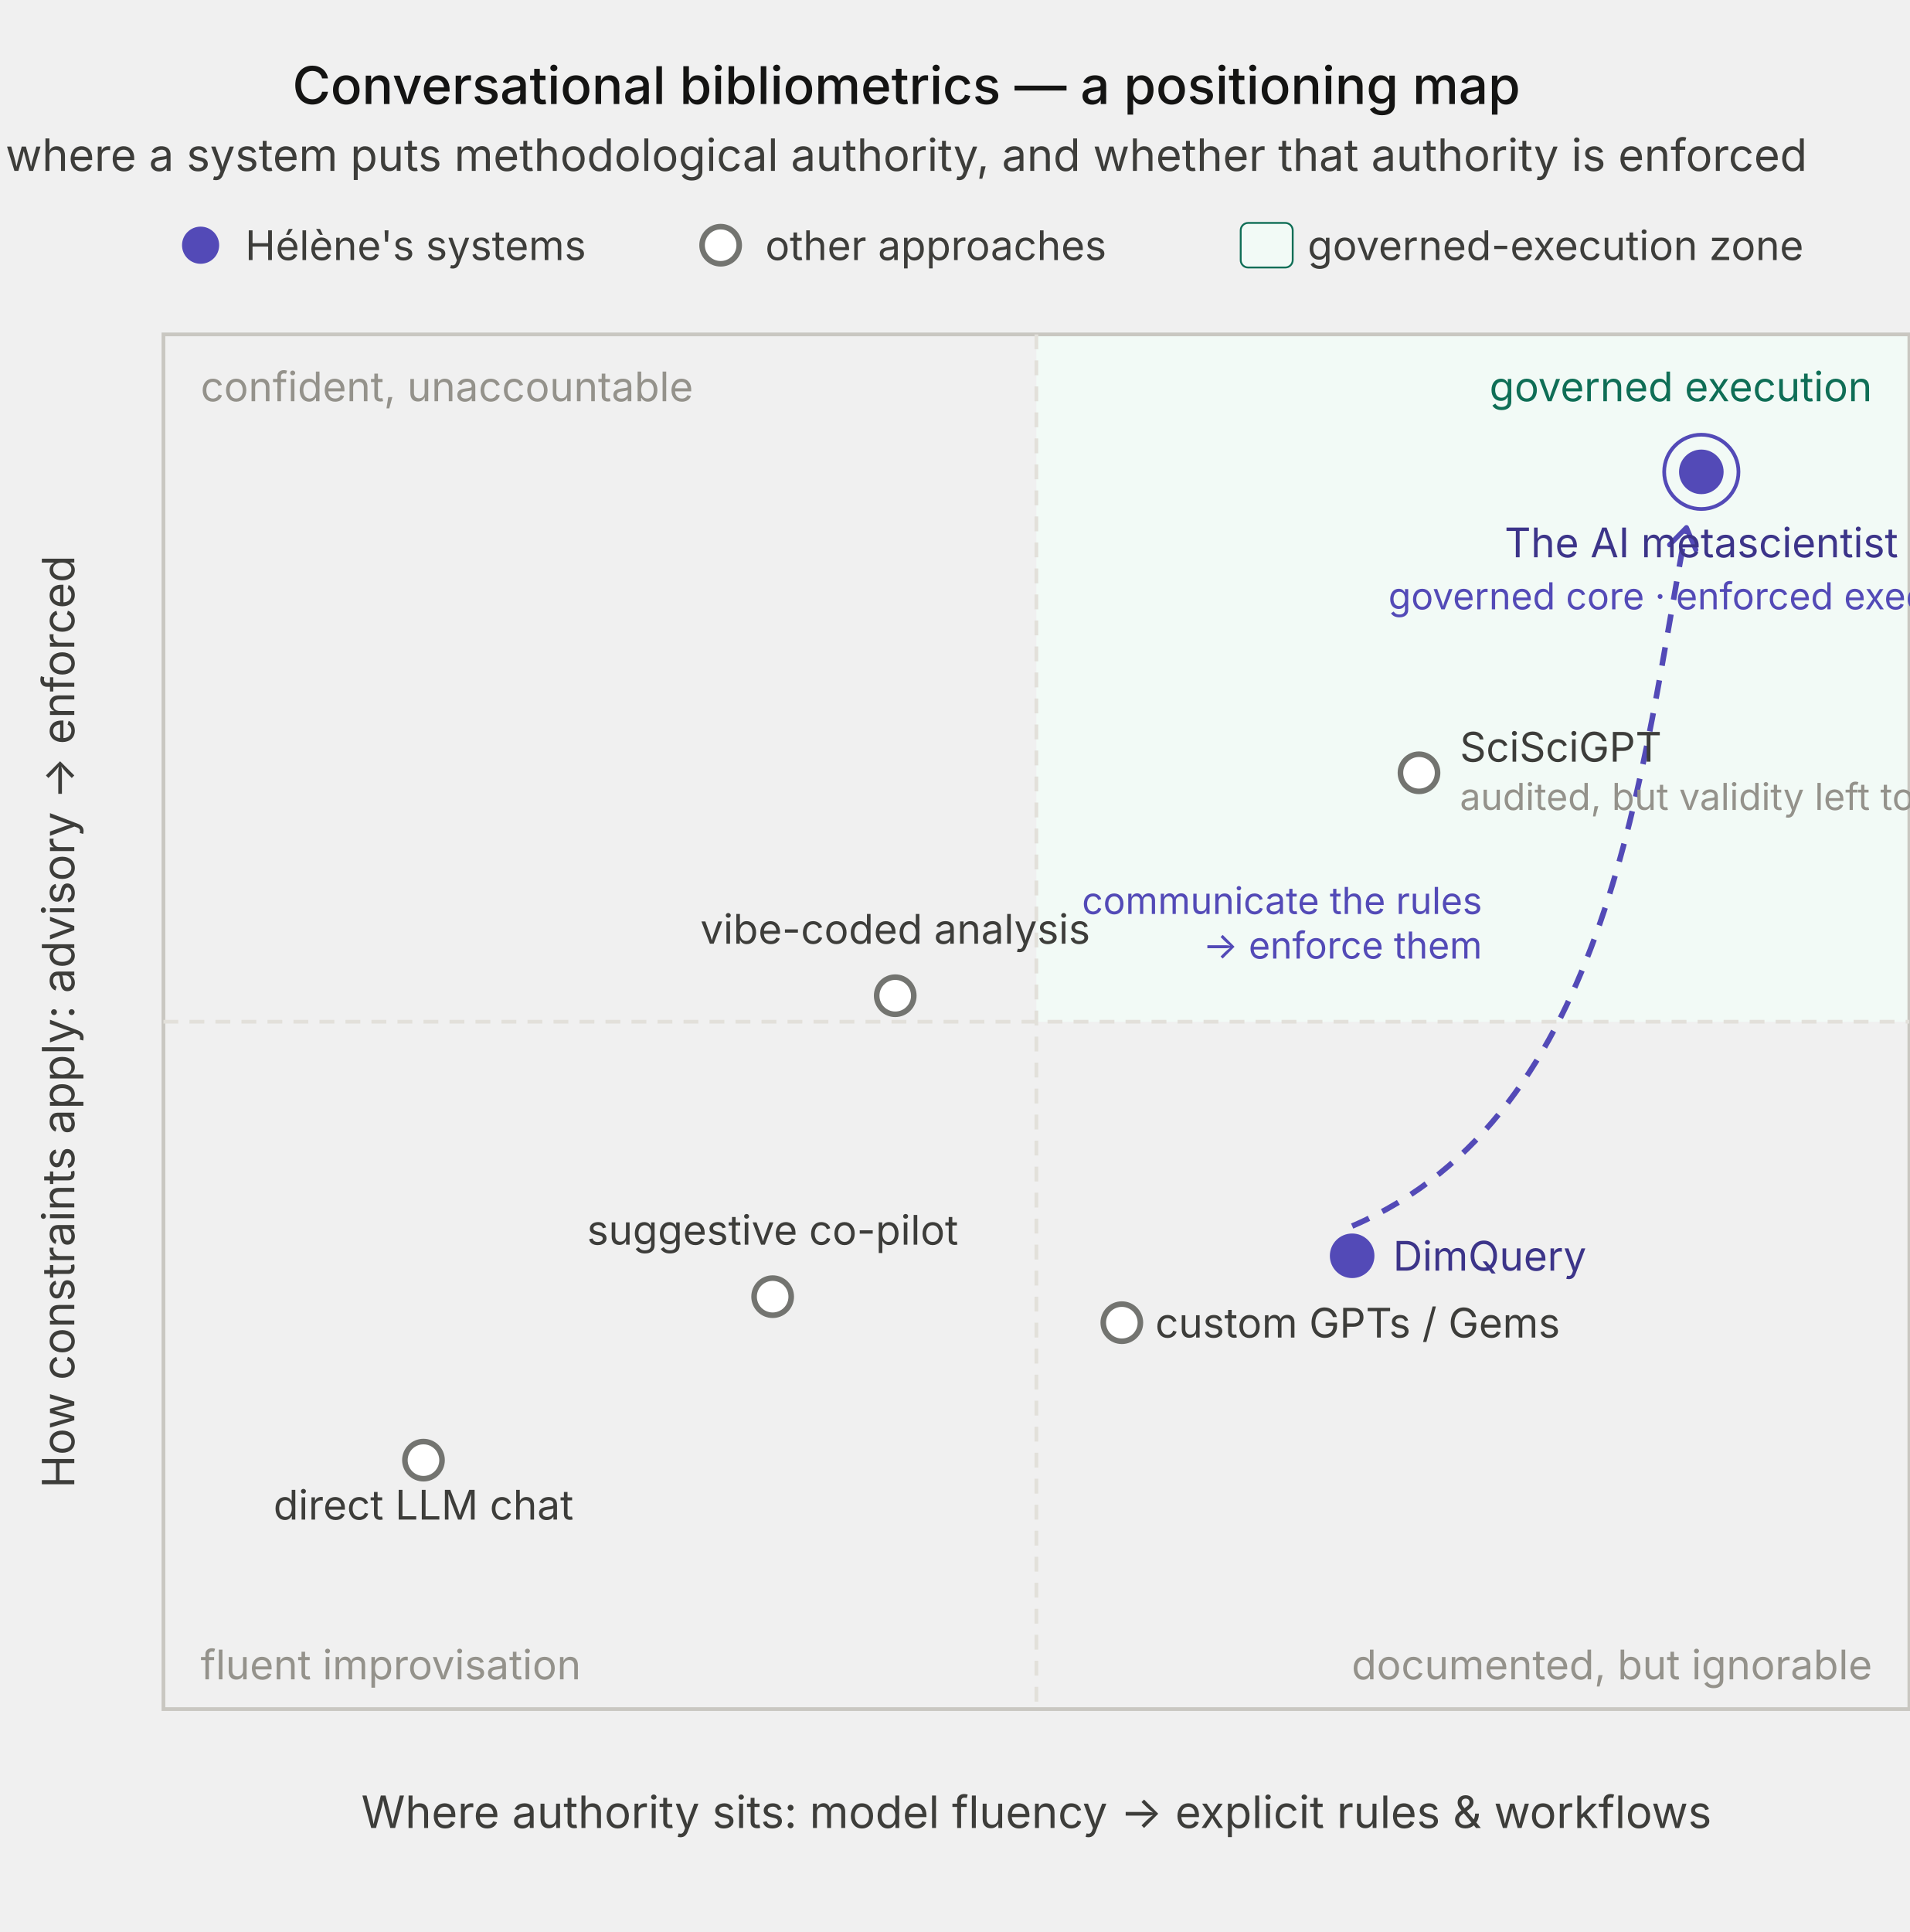
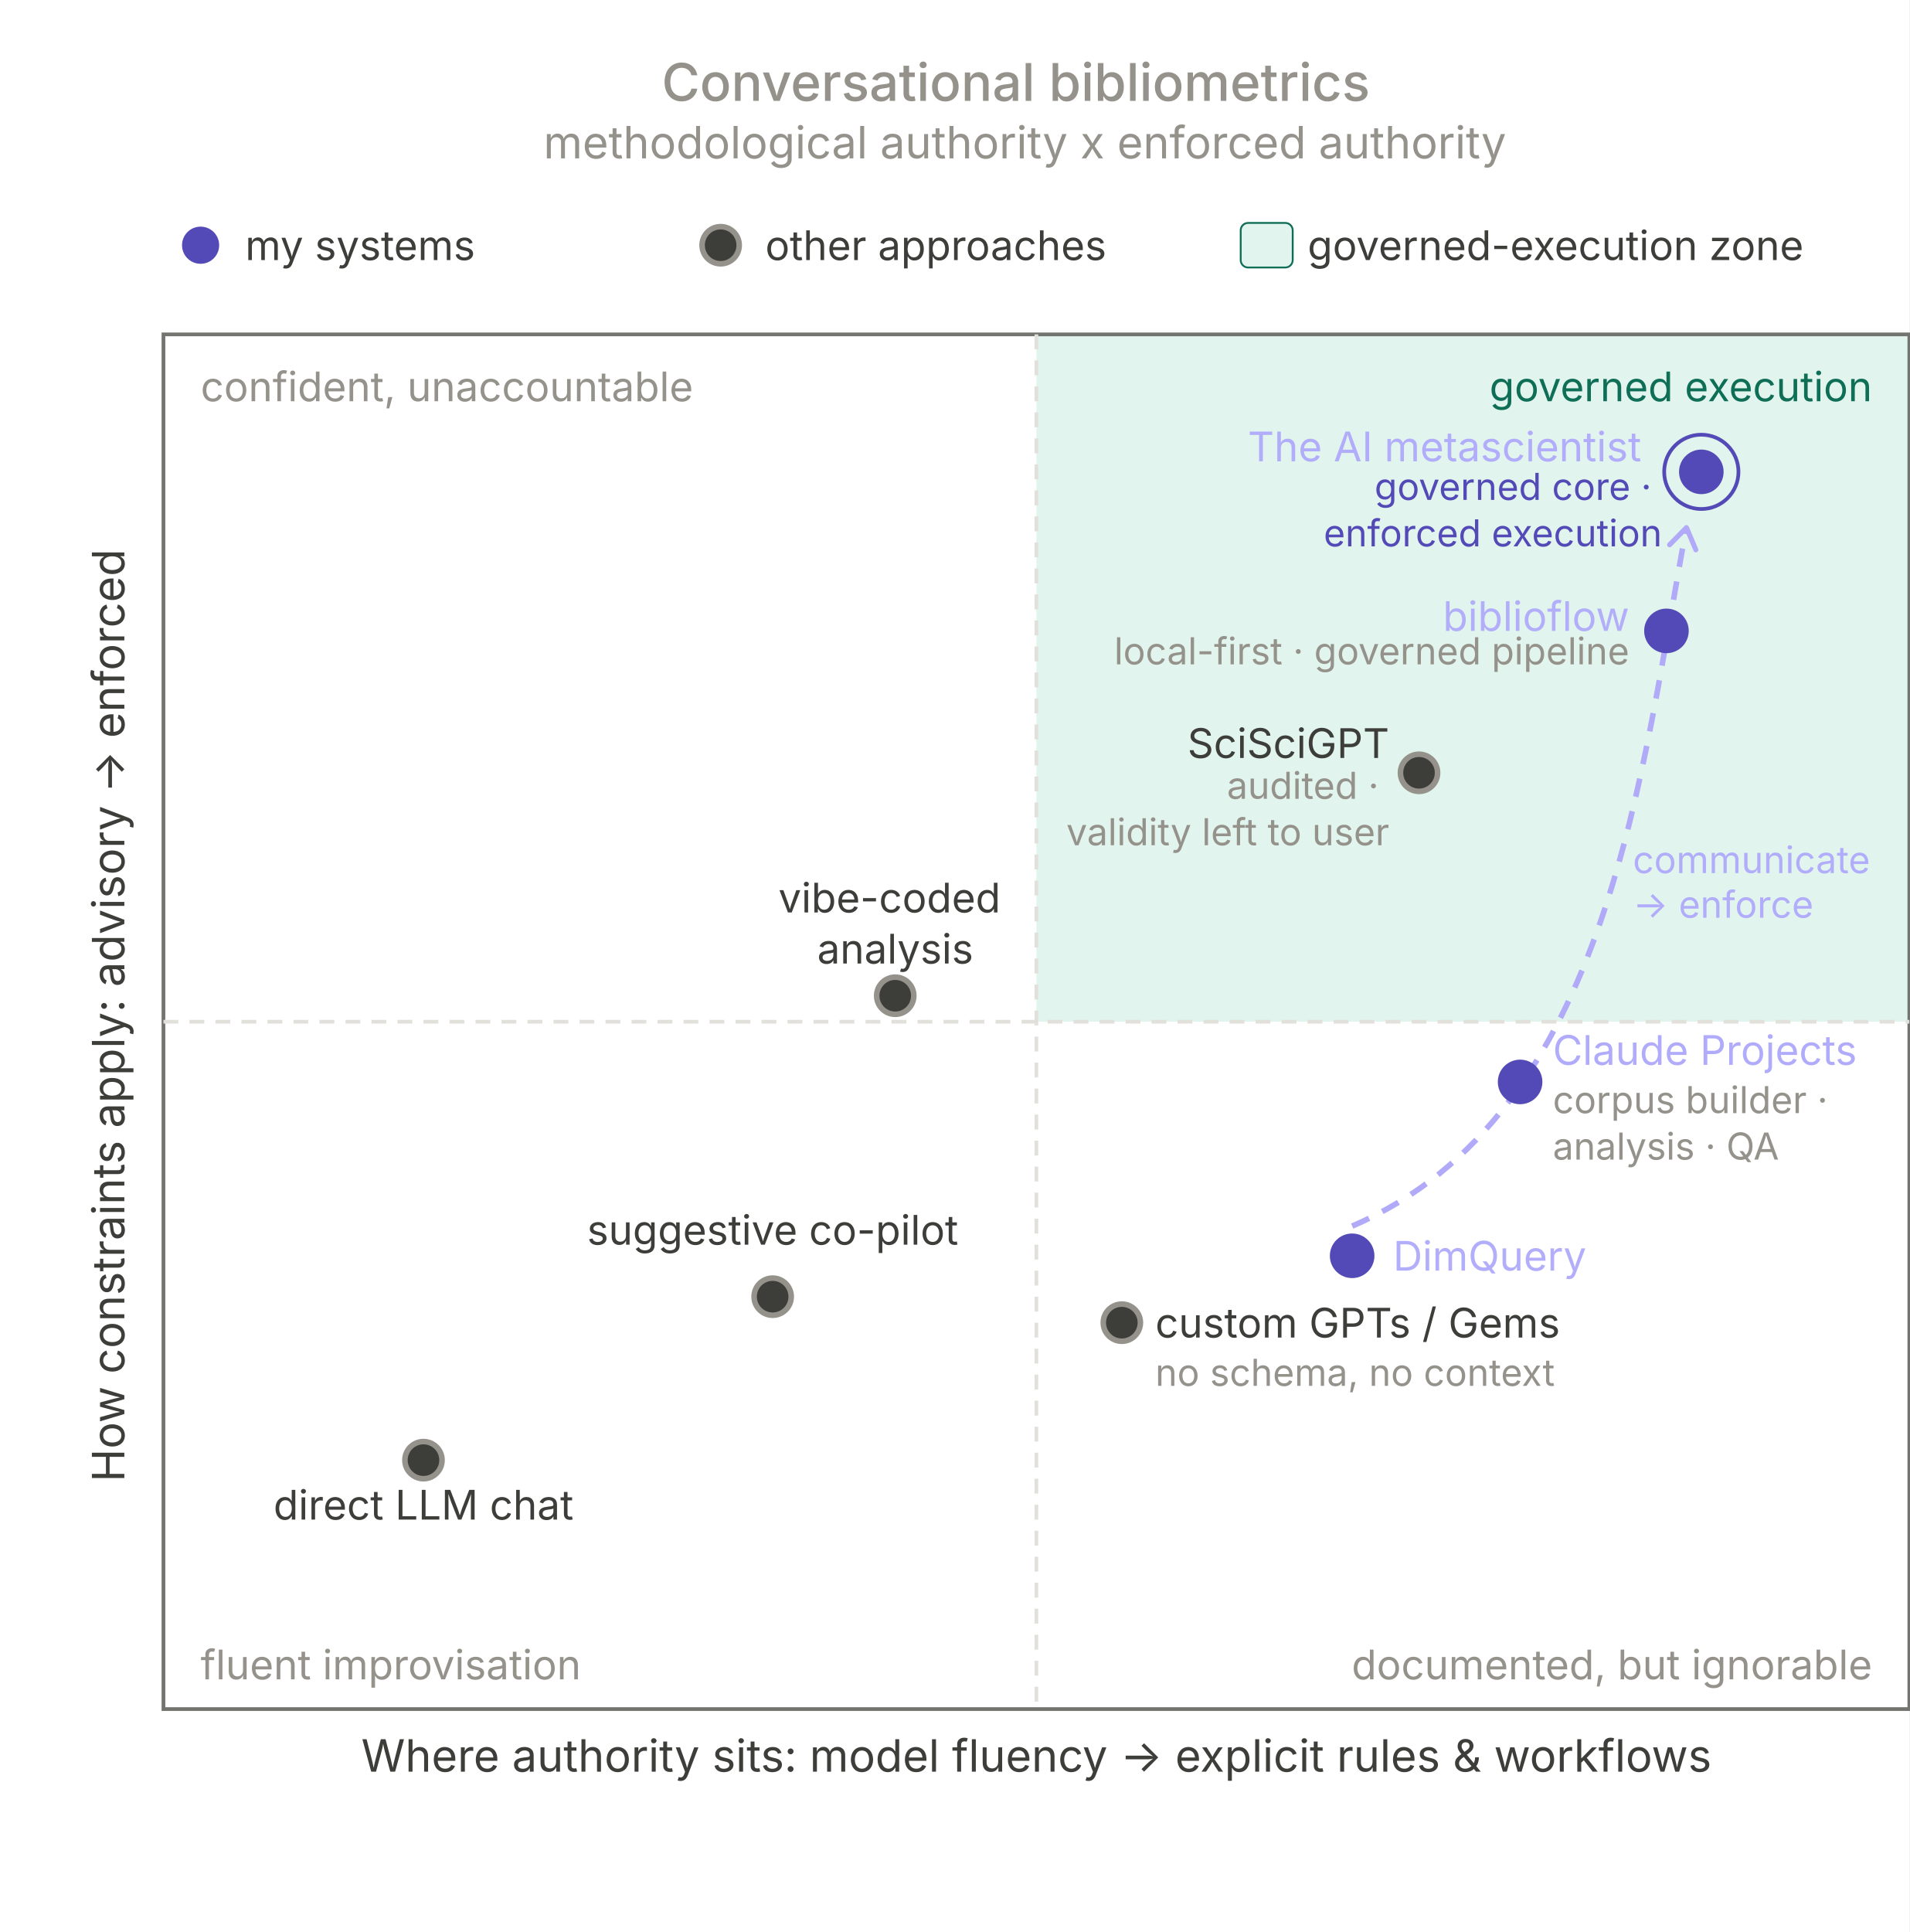
- <svg xmlns="http://www.w3.org/2000/svg" width="100%" viewBox="106 0 514 520" role="img">
-   <defs>
+ <svg xmlns="http://www.w3.org/2000/svg" width="100%" viewBox="106 0 514 520" role="img" version="1.1" id="svg28">
+   <rect x="106" y="0" width="514" height="520" fill="#FFFFFF" id="rect1" />
+   <defs id="defs1">
    <marker id="arrow" viewBox="0 0 10 10" refX="8" refY="5" markerWidth="6" markerHeight="6" orient="auto-start-reverse">
-       <path d="M2 1L8 5L2 9" fill="none" stroke="context-stroke" stroke-width="1.5" stroke-linecap="round" stroke-linejoin="round" />
+       <path d="M2 1L8 5L2 9" fill="none" stroke="context-stroke" stroke-width="1.5" stroke-linecap="round" stroke-linejoin="round" id="path1" />
    </marker>
-     <style>
+     <style id="style1">
text{font-family:"Anthropic Sans",-apple-system,system-ui,"Segoe UI",sans-serif;}
.ttl{font-size:14px;font-weight:500;}
.sub{font-size:12px;font-weight:400;}
.sm{font-size:11px;font-weight:400;}
.nt{font-size:10px;font-weight:400;}
</style>
  </defs>
-   <text x="350" y="28" class="ttl" fill="#141413" text-anchor="middle">Conversational bibliometrics — a positioning map</text>
-   <text x="350" y="46" class="sub" fill="#3D3D3A" text-anchor="middle">where a system puts methodological authority, and whether that authority is enforced</text>
-   <circle cx="160" cy="66" r="5" fill="#534AB7" />
-   <text x="172" y="70" class="sm" fill="#3D3D3A">Hélène's systems</text>
-   <circle cx="300" cy="66" r="5" fill="#FFFFFF" stroke="#737470" stroke-width="1.5" />
-   <text x="312" y="70" class="sm" fill="#3D3D3A">other approaches</text>
-   <rect x="440" y="60" width="14" height="12" rx="2" fill="#F2FAF6" stroke="#0F6E56" stroke-width="0.5" />
-   <text x="458" y="70" class="sm" fill="#3D3D3A">governed-execution zone</text>
-   <rect x="385" y="90" width="235" height="185" fill="#F2FAF6" />
-   <rect x="150" y="90" width="470" height="370" fill="none" stroke="#C9C7C1" stroke-width="1" />
-   <line x1="385" y1="90" x2="385" y2="460" stroke="#E2E0DA" stroke-width="1" stroke-dasharray="4 3" />
-   <line x1="150" y1="275" x2="620" y2="275" stroke="#E2E0DA" stroke-width="1" stroke-dasharray="4 3" />
-   <text x="160" y="108" class="sm" fill="#94928B">confident, unaccountable</text>
-   <text x="610" y="108" class="sm" fill="#0F6E56" text-anchor="end">governed execution</text>
-   <text x="160" y="452" class="sm" fill="#94928B">fluent improvisation</text>
-   <text x="610" y="452" class="sm" fill="#94928B" text-anchor="end">documented, but ignorable</text>
-   <text x="385" y="492" class="sub" fill="#3D3D3A" text-anchor="middle">Where authority sits:  model fluency  →  explicit rules &amp; workflows</text>
-   <text x="126" y="275" class="sub" fill="#3D3D3A" text-anchor="middle" transform="rotate(-90 126 275)">How constraints apply:  advisory  →  enforced</text>
-   <path d="M470 330 C 540 300 548 205 560 142" fill="none" stroke="#534AB7" stroke-width="1.5" stroke-dasharray="5 4" marker-end="url(#arrow)" />
-   <text x="505" y="246" class="nt" fill="#534AB7" text-anchor="end">communicate the rules</text>
-   <text x="505" y="258" class="nt" fill="#534AB7" text-anchor="end">→ enforce them</text>
-   <circle cx="220" cy="393" r="5" fill="#FFFFFF" stroke="#737470" stroke-width="1.5" />
-   <text x="220" y="409" class="sm" fill="#3D3D3A" text-anchor="middle">direct LLM chat</text>
-   <circle cx="314" cy="349" r="5" fill="#FFFFFF" stroke="#737470" stroke-width="1.5" />
-   <text x="314" y="335" class="sm" fill="#3D3D3A" text-anchor="middle">suggestive co-pilot</text>
-   <circle cx="408" cy="356" r="5" fill="#FFFFFF" stroke="#737470" stroke-width="1.5" />
-   <text x="417" y="360" class="sm" fill="#3D3D3A">custom GPTs / Gems</text>
-   <circle cx="347" cy="268" r="5" fill="#FFFFFF" stroke="#737470" stroke-width="1.5" />
-   <text x="347" y="254" class="sm" fill="#3D3D3A" text-anchor="middle">vibe-coded analysis</text>
-   <circle cx="488" cy="208" r="5" fill="#FFFFFF" stroke="#737470" stroke-width="1.5" />
-   <text x="499" y="205" class="sm" fill="#3D3D3A">SciSciGPT</text>
-   <text x="499" y="218" class="nt" fill="#94928B">audited, but validity left to user</text>
-   <circle cx="470" cy="338" r="6" fill="#534AB7" />
-   <text x="481" y="342" class="sm" fill="#3C3489">DimQuery</text>
-   <circle cx="564" cy="127" r="6" fill="#534AB7" />
-   <circle cx="564" cy="127" r="10" fill="none" stroke="#534AB7" stroke-width="1" />
-   <text x="564" y="150" class="sm" fill="#3C3489" text-anchor="middle" font-weight="500">The AI metascientist</text>
-   <text x="564" y="164" class="nt" fill="#534AB7" text-anchor="middle">governed core · enforced execution</text>
+   <text x="379.469" y="27.158" class="ttl" fill="#141413" text-anchor="middle" id="text1" style="fill:#94928B">Conversational bibliometrics</text>
+   <text x="381.891" y="42.632" class="sub" fill="#3D3D3A" text-anchor="middle" id="text2" style="fill:#94928B">methodological authority x enforced authority</text>
+   <circle cx="160" cy="66" r="5" fill="#534AB7" id="circle2" />
+   <text x="172" y="70" class="sm" fill="#3d3d3a" id="text3">my systems</text>
+   <circle cx="300" cy="66" r="5" fill="#3D3D3A" stroke="#94928B" stroke-width="1.5" id="circle3" />
+   <text x="312" y="70" class="sm" fill="#3D3D3A" id="text4">other approaches</text>
+   <rect x="440" y="60" width="14" height="12" rx="2" fill="#E1F5EE" stroke="#0F6E56" stroke-width="0.5" id="rect4" />
+   <text x="458" y="70" class="sm" fill="#3D3D3A" id="text5">governed-execution zone</text>
+   <rect x="385" y="90" width="235" height="185" fill="#E1F5EE" id="rect5" />
+   <rect x="150" y="90" width="470" height="370" fill="none" stroke="#737470" stroke-width="1" id="rect6" />
+   <line x1="385" y1="90" x2="385" y2="460" stroke="#E2E0DA" stroke-width="1" stroke-dasharray="4 3" id="line6" />
+   <line x1="150" y1="275" x2="620" y2="275" stroke="#E2E0DA" stroke-width="1" stroke-dasharray="4 3" id="line7" />
+   <text x="160" y="108" class="sm" fill="#94928B" id="text7">confident, unaccountable</text>
+   <text x="610" y="108" class="sm" fill="#0F6E56" text-anchor="end" id="text8">governed execution</text>
+   <text x="160" y="452" class="sm" fill="#94928B" id="text9">fluent improvisation</text>
+   <text x="610" y="452" class="sm" fill="#94928B" text-anchor="end" id="text10">documented, but ignorable</text>
+   <text x="385" y="476.845" class="sub" fill="#3D3D3A" text-anchor="middle" id="text11">Where authority sits: model fluency → explicit rules &amp; workflows</text>
+   <text x="-273.316" y="139.472" class="sub" fill="#3D3D3A" text-anchor="middle" transform="rotate(-90)" id="text12">How constraints apply: advisory → enforced</text>
+   <path d="M470 330 C 540 300 548 205 560 142" fill="none" stroke="#EEEDFE" stroke-width="1.5" stroke-dasharray="5 4" marker-end="url(#arrow)" id="path12" style="fill:none;stroke:#b0aaf8;stroke-opacity:1" />
+   <text x="545.555" y="235" class="nt" fill="#EEEDFE" text-anchor="start" id="text13" style="fill:#b1adfa;fill-opacity:1">communicate</text>
+   <text x="545.555" y="247" class="nt" fill="#EEEDFE" text-anchor="start" id="text14" style="fill:#b1adfa;fill-opacity:1">→ enforce</text>
+   <circle cx="220" cy="393" r="5" fill="#3D3D3A" stroke="#94928B" stroke-width="1.5" id="circle14" />
+   <text x="220" y="409" class="sm" fill="#3D3D3A" text-anchor="middle" id="text15">direct LLM chat</text>
+   <circle cx="314" cy="349" r="5" fill="#3D3D3A" stroke="#94928B" stroke-width="1.5" id="circle15" />
+   <text x="314" y="335" class="sm" fill="#3D3D3A" text-anchor="middle" id="text16">suggestive co-pilot</text>
+   <circle cx="408" cy="356" r="5" fill="#3D3D3A" stroke="#94928B" stroke-width="1.5" id="circle16" />
+   <text x="417" y="360" class="sm" fill="#3D3D3A" id="text17">custom GPTs / Gems</text>
+   <text x="417" y="373" class="nt" fill="#94928B" id="text18">no schema, no context</text>
+   <circle cx="347" cy="268" r="5" fill="#3D3D3A" stroke="#94928B" stroke-width="1.5" id="circle18" />
+   <text x="347" y="245.586" class="sm" fill="#3D3D3A" text-anchor="middle" id="text19">
+     <tspan id="tspan35" x="347" y="245.586">vibe-coded</tspan>
+     <tspan id="tspan36" x="347" y="259.336">analysis</tspan>
+   </text>
+   <circle cx="488" cy="208" r="5" fill="#3D3D3A" stroke="#94928B" stroke-width="1.5" id="circle19" />
+   <text x="480" y="204" class="sm" fill="#3D3D3A" text-anchor="end" id="text20">SciSciGPT</text>
+   <text x="480" y="215" class="nt" fill="#94928B" text-anchor="end" id="text21">
+     <tspan id="tspan32" x="480" y="215">audited ·</tspan>
+     <tspan id="tspan33" x="480" y="227.5">validity left to user</tspan>
+   </text>
+   <circle cx="470" cy="338" r="6" fill="#534AB7" id="circle21" />
+   <text x="481" y="342" class="sm" fill="#EEEDFE" id="text22" style="fill:#b3aefb;fill-opacity:1">DimQuery</text>
+   <circle cx="564" cy="127" r="6" fill="#534AB7" id="circle22" />
+   <circle cx="564" cy="127" r="10" fill="none" stroke="#534AB7" stroke-width="1" id="circle23" />
+   <text x="494.883" y="124.156" class="sm" fill="#EEEDFE" text-anchor="middle" font-weight="500" id="text23" style="fill:#b1adfa;fill-opacity:1">The AI metascientist</text>
+   <text x="553.428" y="134.55" class="nt" fill="#534AB7" text-anchor="middle" id="text24" style="text-align:end;text-anchor:end">
+     <tspan id="tspan30" x="553.428" y="134.55">governed core ·</tspan>
+     <tspan id="tspan31" x="553.428" y="147.05">enforced execution</tspan>
+   </text>
+   <circle cx="515.217" cy="291.202" r="6" fill="#534AB7" id="circle24" />
+   <text x="524.01" y="286.606" class="sm" fill="#EEEDFE" text-anchor="start" id="text25" style="fill:#b0acfb;fill-opacity:1">Claude Projects</text>
+   <text x="524.01" y="299.606" class="nt" fill="#94928B" text-anchor="start" id="text26">
+     <tspan id="tspan28" x="524.01" y="299.606">corpus builder ·</tspan>
+     <tspan id="tspan29" x="524.01" y="312.106">analysis · QA</tspan>
+   </text>
+   <circle cx="554.611" cy="169.803" r="6" fill="#534AB7" id="circle26" />
+   <text x="544.611" y="169.803" class="sm" fill="#EEEDFE" text-anchor="end" id="text27" style="fill:#b2aefa;fill-opacity:1">biblioflow</text>
+   <text x="544.611" y="178.803" class="nt" fill="#94928B" text-anchor="end" id="text28">local-first · governed pipeline</text>
</svg>
